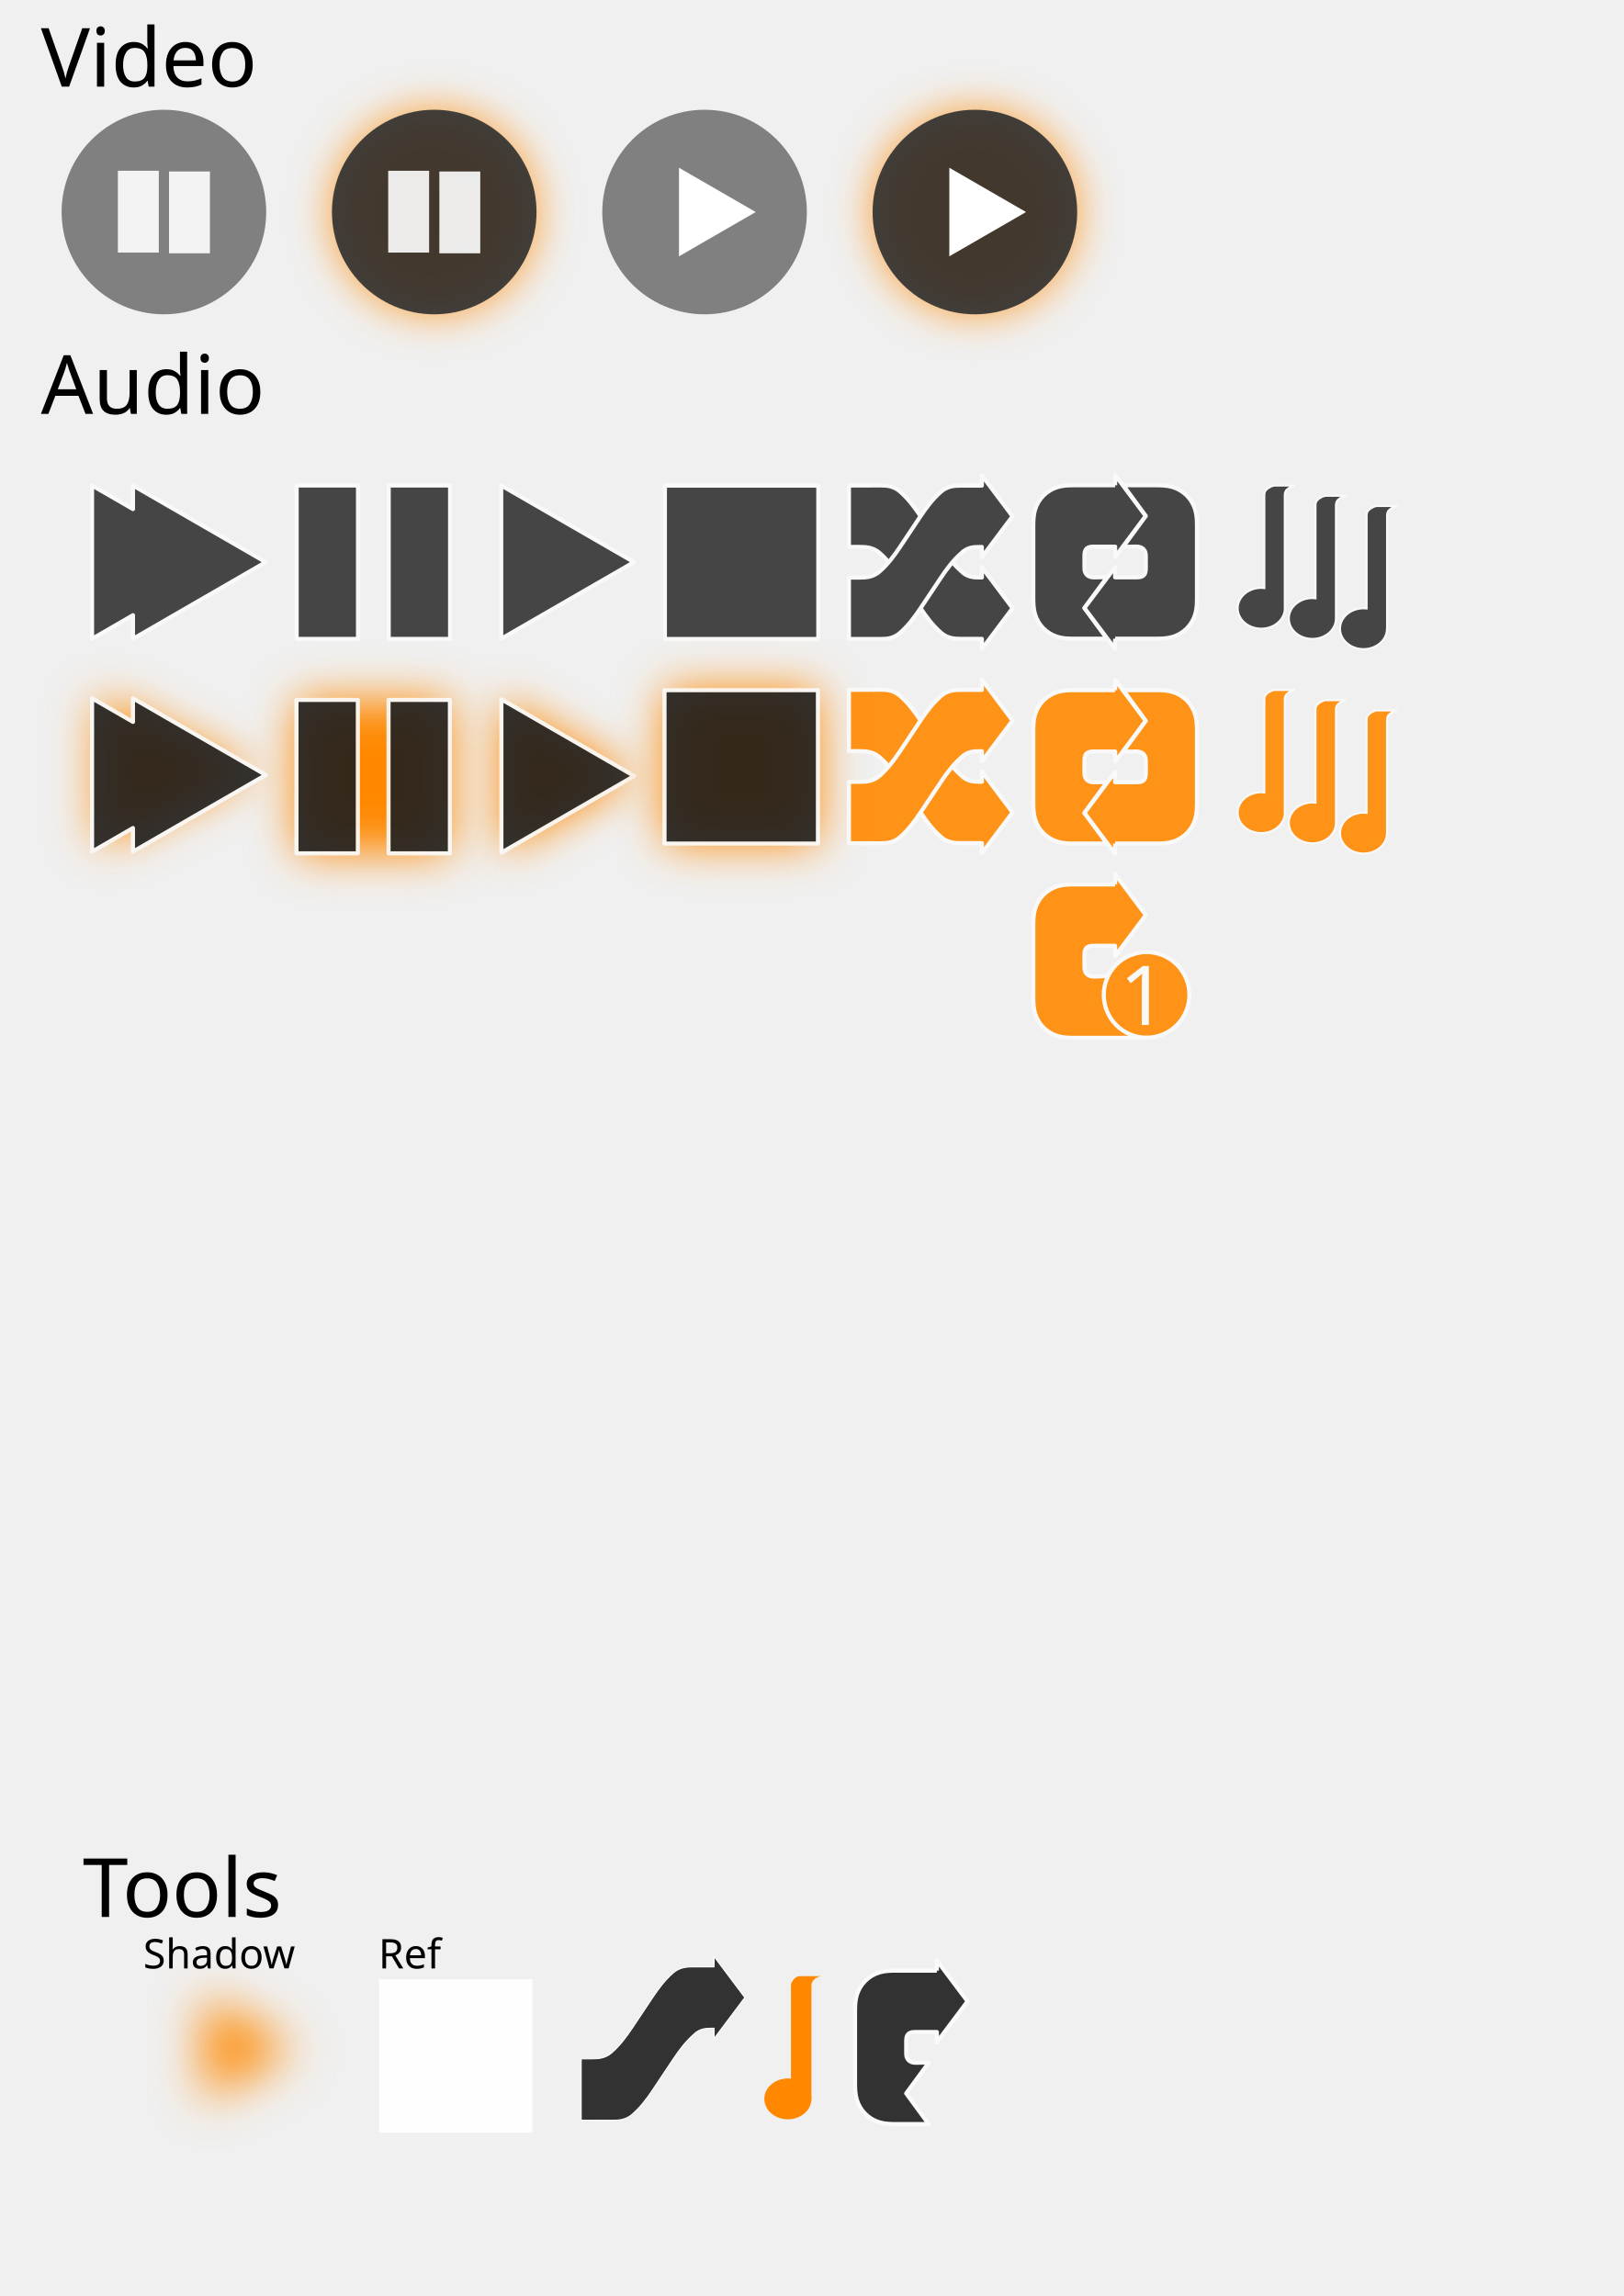
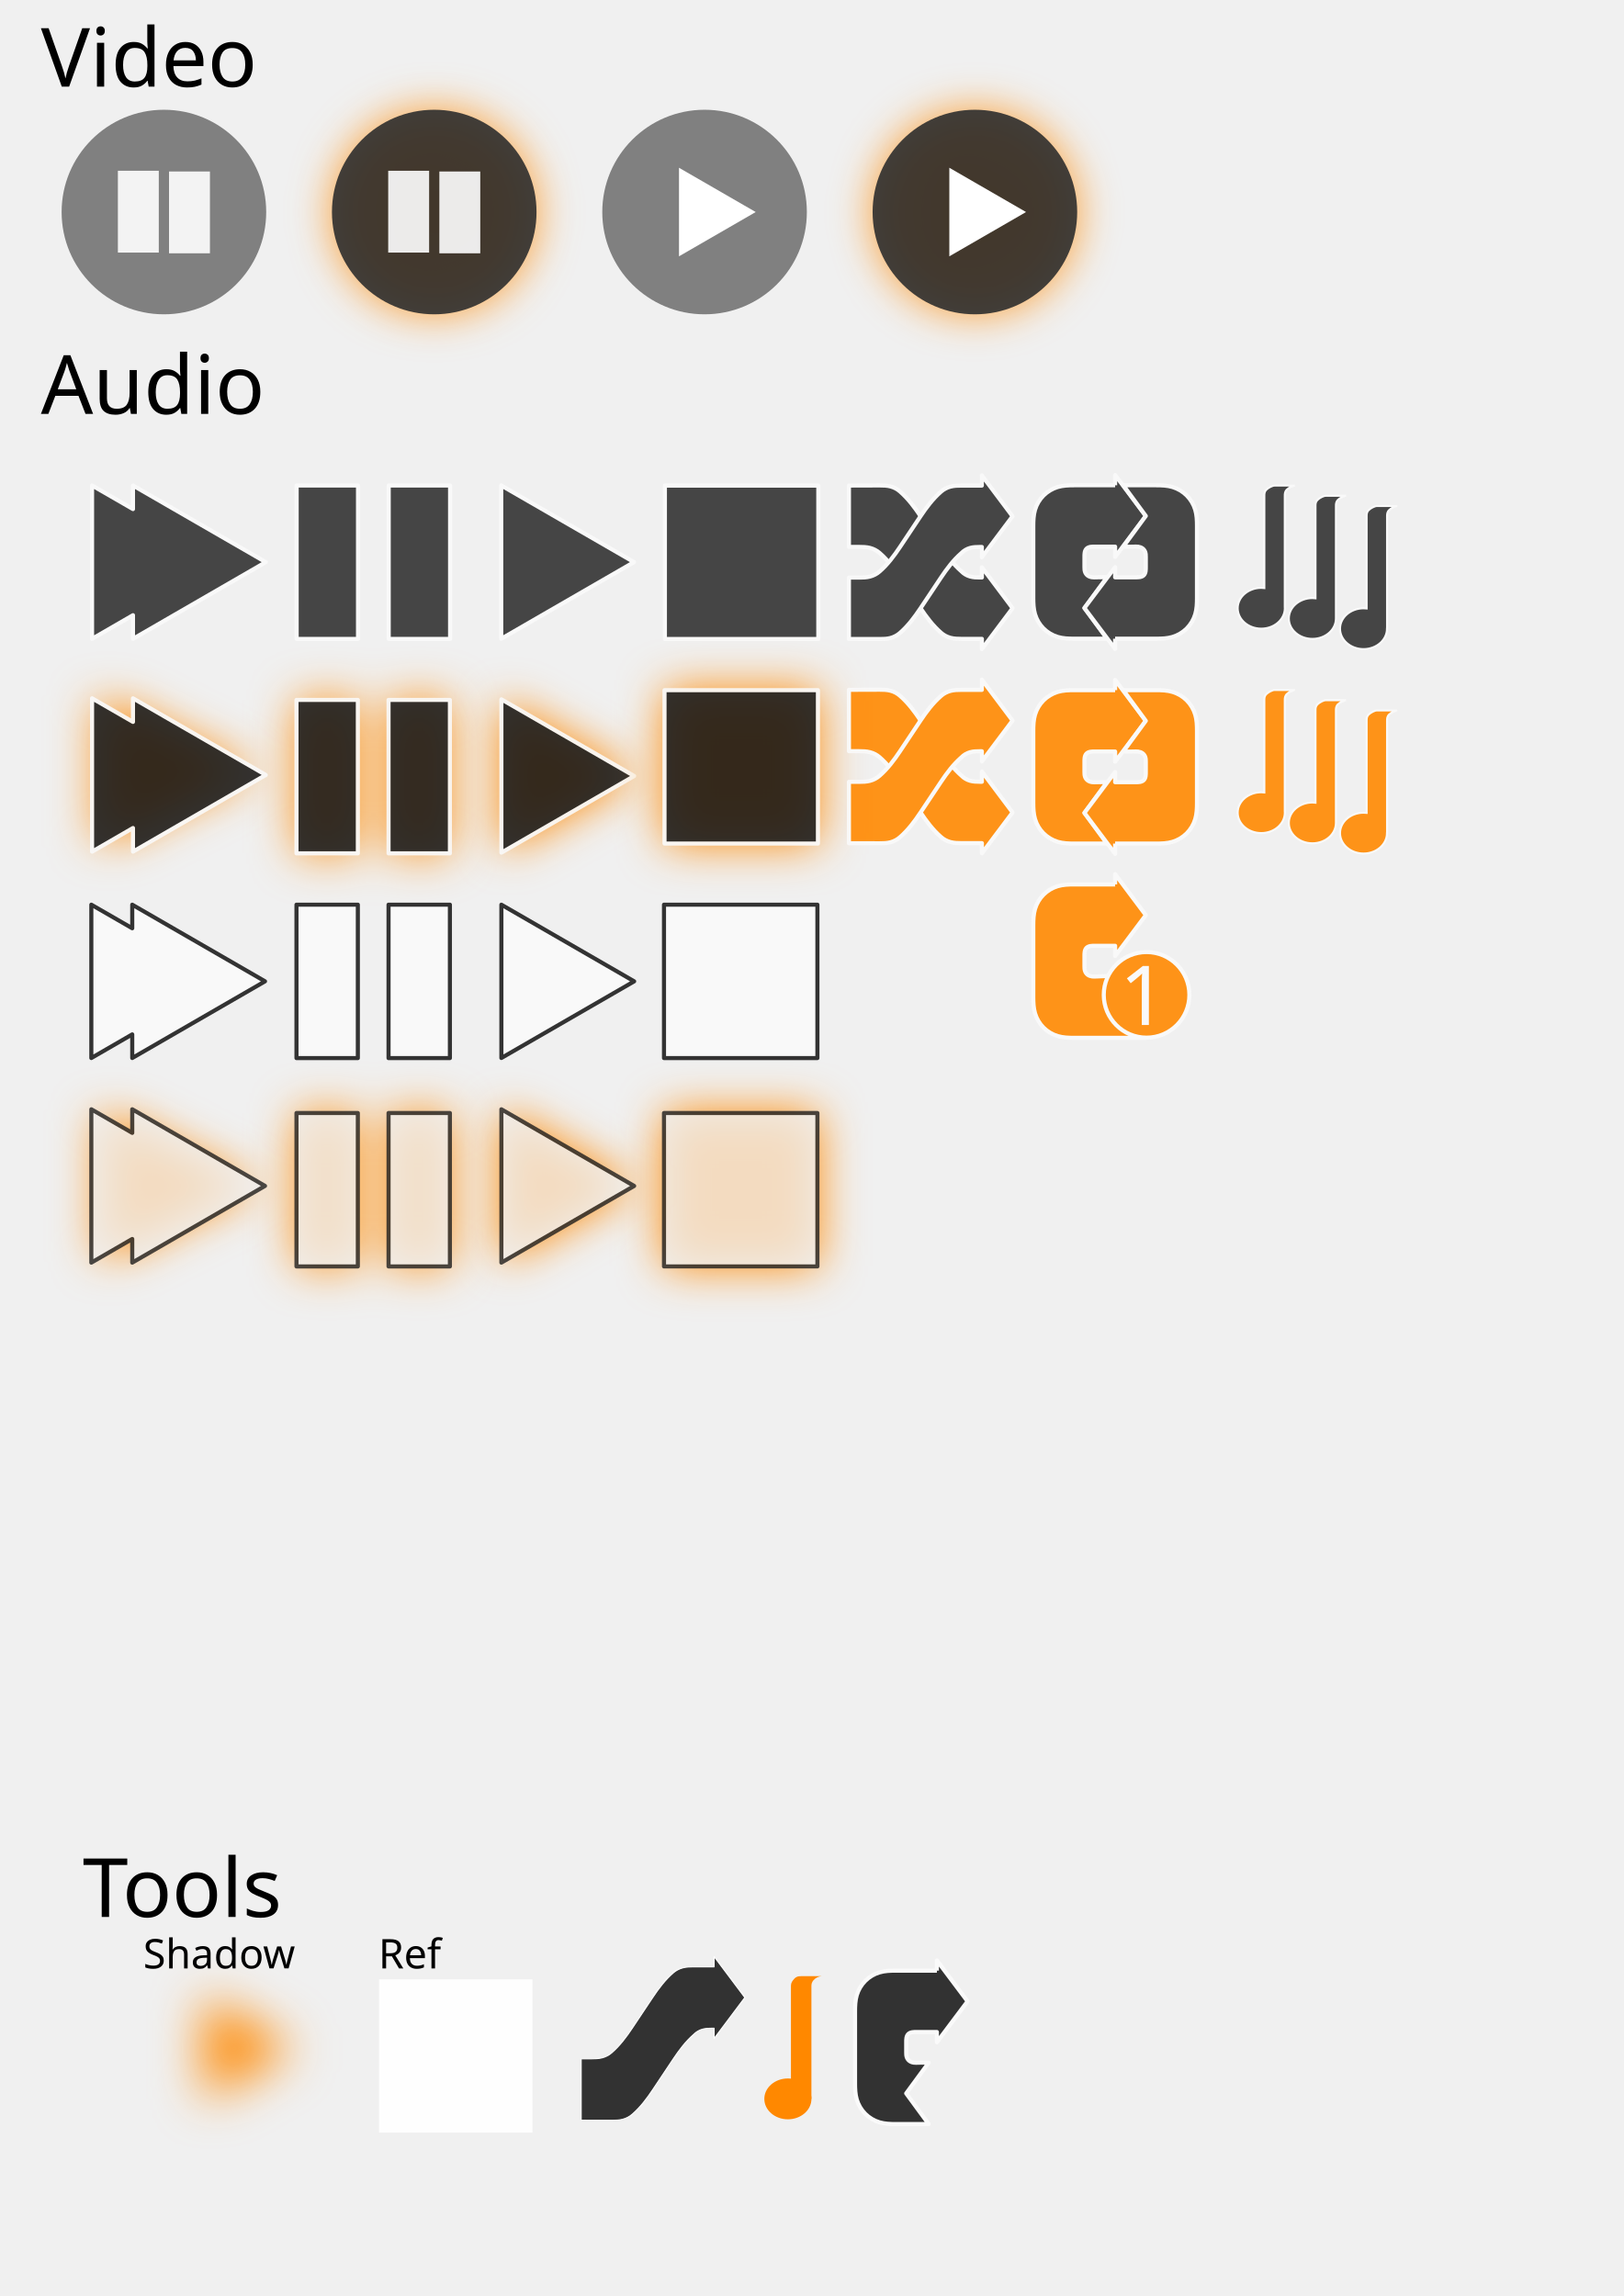
<svg xmlns="http://www.w3.org/2000/svg" width="210mm" height="297mm" id="svg3221" version="1.1">
  <defs id="defs3223">
    <filter color-interpolation-filters="sRGB" id="filter3934" x="-0.24" width="1.48" y="-0.24" height="1.48">
      <feGaussianBlur stdDeviation="10" id="feGaussianBlur3936" />
    </filter>
    <filter color-interpolation-filters="sRGB" id="filter4686" x="-0.388" width="1.776" y="-0.336" height="1.672">
      <feGaussianBlur stdDeviation="7.272" id="feGaussianBlur4688" />
    </filter>
    <filter color-interpolation-filters="sRGB" id="filter4686-2" x="-0.388" width="1.776" y="-0.336" height="1.672">
      <feGaussianBlur stdDeviation="7.272" id="feGaussianBlur4688-6" />
    </filter>
    <filter color-interpolation-filters="sRGB" id="filter4696-1" x="-0.36" width="1.72" y="-0.36" height="1.72">
      <feGaussianBlur stdDeviation="11.248" id="feGaussianBlur4698-2" />
    </filter>
    <filter color-interpolation-filters="sRGB" id="filter4834" x="-0.646" width="2.293" y="-0.56" height="2.12">
      <feGaussianBlur stdDeviation="12.12" id="feGaussianBlur4836" />
    </filter>
    <filter color-interpolation-filters="sRGB" id="filter4696-8" x="-0.36" width="1.72" y="-0.36" height="1.72">
      <feGaussianBlur stdDeviation="11.248" id="feGaussianBlur4698-4" />
    </filter>
+     <filter color-interpolation-filters="sRGB" id="filter4686-0" x="-0.388" width="1.776" y="-0.336" height="1.672">
+       <feGaussianBlur stdDeviation="7.272" id="feGaussianBlur4688-5" />
+     </filter>
+     <filter color-interpolation-filters="sRGB" id="filter4696" x="-0.36" width="1.72" y="-0.36" height="1.72">
+       <feGaussianBlur stdDeviation="11.248" id="feGaussianBlur4698" />
+     </filter>
+     <filter color-interpolation-filters="sRGB" id="filter7490" x="-0.36" width="1.72" y="-0.36" height="1.72">
+       <feGaussianBlur stdDeviation="11.25" id="feGaussianBlur7492" />
+     </filter>
+     <filter color-interpolation-filters="sRGB" id="filter4686-5" x="-0.388" width="1.776" y="-0.336" height="1.672">
+       <feGaussianBlur stdDeviation="7.272" id="feGaussianBlur4688-0" />
+     </filter>
+     <filter color-interpolation-filters="sRGB" id="filter4696-6" x="-0.36" width="1.72" y="-0.36" height="1.72">
+       <feGaussianBlur stdDeviation="11.248" id="feGaussianBlur4698-1" />
+     </filter>
  </defs>
  <g id="layer1">
-     <g transform="translate(-840.0775,-305.1626)" id="g4739">
-       <rect style="fill:#ff8800;fill-opacity:1;stroke:none;filter:url(#filter4696-8)" id="rect4716" width="74.989" height="74.989" x="647.362" y="-1144.931" transform="matrix(0,1,-1,0,-84.93595,0.00577164)" />
-       <rect style="opacity:0.9;fill:#1e1e1e;fill-opacity:1;stroke:#fafafa;stroke-width:2;stroke-linejoin:round;stroke-miterlimit:4;stroke-opacity:1;stroke-dasharray:none" id="rect4644" width="29.998" height="75.001" x="985" y="647.362" />
-       <rect y="647.362" x="1030.004" height="75.001" width="29.998" id="rect4646" style="opacity:0.9;fill:#1e1e1e;fill-opacity:1;stroke:#fafafa;stroke-width:2;stroke-linejoin:round;stroke-miterlimit:4;stroke-opacity:1;stroke-dasharray:none" />
+     <g transform="translate(-760.0775,-105.1626)" id="g7507">
+       <g style="fill:#ff8800;fill-opacity:1;stroke:none;filter:url(#filter7490)" transform="translate(1.4709462e-7,-100)" id="g7478">
+         <path id="rect7480" d="m 905,547.362 29.998,0 0,75.001 -29.998,0 z" style="opacity:0.9;fill:#ff8800;fill-opacity:1;stroke:none" />
+         <path id="rect7482" d="m 950.004,547.362 29.998,0 0,75.001 -29.998,0 z" style="opacity:0.9;fill:#ff8800;fill-opacity:1;stroke:none" />
+       </g>
+       <g id="g7497">
+         <rect y="447.362" x="905" height="75.001" width="29.998" id="rect4644-7" style="opacity:0.9;fill:#1e1e1e;fill-opacity:1;stroke:#fafafa;stroke-width:2;stroke-linejoin:round;stroke-miterlimit:4;stroke-opacity:1;stroke-dasharray:none" />
+         <rect style="opacity:0.9;fill:#1e1e1e;fill-opacity:1;stroke:#fafafa;stroke-width:2;stroke-linejoin:round;stroke-miterlimit:4;stroke-opacity:1;stroke-dasharray:none" id="rect4646-3" width="29.998" height="75.001" x="950.004" y="447.362" />
+       </g>
+     </g>
+     <g transform="translate(-665.3677,-103.2)" id="g7474">
+       <rect transform="matrix(0,1,-1,0,-80,0)" y="-1144.931" x="647.362" height="74.989" width="74.989" id="rect3333-1" style="fill:#ff8800;fill-opacity:1;stroke:none;filter:url(#filter4696-6)" />
+       <rect style="opacity:0.8;fill:#f0f0f0;fill-opacity:1;stroke:#1e1e1e;stroke-width:2;stroke-linejoin:round;stroke-miterlimit:4;stroke-opacity:1;stroke-dasharray:none" id="rect3335-6" width="74.989" height="74.989" x="647.362" y="-1064.931" transform="matrix(0,1,-1,0,0,0)" />
+     </g>
+     <g transform="translate(-590.2022,-105.0401)" id="g7439">
+       <path style="fill:#ff8800;fill-opacity:1;fill-rule:nonzero;stroke:none;filter:url(#filter4686-5)" id="path3357-8" d="m 565,577.362 -45,25.981 0,-51.962 z" transform="matrix(1.442436,0,0,1.442436,85.22094,-147.9514)" />
+       <path transform="matrix(1.442436,0,0,1.442436,85.22094,-147.9514)" d="m 565,577.362 -45,25.981 0,-51.962 z" id="path3359-4" style="opacity:0.8;fill:#f0f0f0;fill-opacity:1;fill-rule:nonzero;stroke:#1e1e1e;stroke-width:1.387;stroke-linejoin:round;stroke-miterlimit:4;stroke-opacity:1;stroke-dasharray:none" />
+     </g>
+     <g transform="translate(-760.0775,-103.2058)" id="g7522">
+       <g transform="translate(1.4709474e-7,100)" id="g7501" style="fill:#ff8800;fill-opacity:1;stroke:none;filter:url(#filter7490)">
+         <path style="opacity:0.9;fill:#ff8800;fill-opacity:1;stroke:none" d="m 905,547.362 29.998,0 0,75.001 -29.998,0 z" id="path7503" />
+         <path style="opacity:0.9;fill:#ff8800;fill-opacity:1;stroke:none" d="m 950.004,547.362 29.998,0 0,75.001 -29.998,0 z" id="path7505" />
+       </g>
+       <g id="g7518">
+         <rect style="opacity:0.8;fill:#f0f0f0;fill-opacity:1;stroke:#1e1e1e;stroke-width:2;stroke-linejoin:round;stroke-miterlimit:4;stroke-opacity:1;stroke-dasharray:none" id="rect3365-1" width="29.998" height="75.001" x="905" y="647.362" />
+         <rect y="647.362" x="950.004" height="75.001" width="29.998" id="rect3367-1" style="opacity:0.8;fill:#f0f0f0;fill-opacity:1;stroke:#1e1e1e;stroke-width:2;stroke-linejoin:round;stroke-miterlimit:4;stroke-opacity:1;stroke-dasharray:none" />
+       </g>
+     </g>
+     <g transform="translate(-1035.803,-105.0401)" id="g7470">
+       <path transform="matrix(1.653171,0,0,1.442436,226.0544,-147.9514)" d="m 565,577.362 -45,25.981 0,-51.962 z" id="path3371-6" style="fill:#ff8800;fill-opacity:1;fill-rule:nonzero;stroke:none;filter:url(#filter4686-5)" />
+       <path id="path3373-7" d="m 1080.446,647.372 0,74.969 20,-11.562 0,11.562 64.906,-37.5 -64.906,-37.469 0,11.531 -20,-11.531 z" style="opacity:0.8;fill:#f0f0f0;fill-opacity:1;fill-rule:nonzero;stroke:#1e1e1e;stroke-width:2;stroke-linejoin:round;stroke-miterlimit:4;stroke-opacity:1;stroke-dasharray:none" />
    </g>
    <g transform="translate(-759.991,-290.0051)" id="g4602" style="opacity:0.9">
      <rect style="fill:#323232;fill-opacity:1;stroke:#fafafa;stroke-width:2;stroke-linejoin:round;stroke-miterlimit:4;stroke-opacity:1;stroke-dasharray:none" id="rect4604" width="29.998" height="75.001" x="905" y="527.362" />
      <rect y="527.362" x="950.004" height="75.001" width="29.998" id="rect4606" style="fill:#323232;fill-opacity:1;stroke:#fafafa;stroke-width:2;stroke-linejoin:round;stroke-miterlimit:4;stroke-opacity:1;stroke-dasharray:none" />
    </g>
    <g id="g3874" transform="translate(99.40632,-403.6969)">
      <path d="m 295,507.362 c 0,27.614 -22.386,50 -50,50 -27.614,0 -50,-22.386 -50,-50 0,-27.614 22.386,-50 50,-50 27.614,0 50,22.386 50,50 z" id="path3870" style="opacity:0.77;fill:#5e5e5e;fill-opacity:1;stroke:none" />
      <path d="m 270,507.362 -37.5,21.651 0,-43.301 z" id="path3872" style="fill:#ffffff;fill-opacity:1;stroke:none" />
    </g>
    <g id="g3940" transform="translate(-3.629406,-408.9695)">
      <g id="g3966">
        <g transform="translate(235.1777,5.272663)" id="g3884" style="fill:#ff8800;fill-opacity:1;filter:url(#filter3934)">
          <path d="m 295,507.362 c 0,27.614 -22.386,50 -50,50 -27.614,0 -50,-22.386 -50,-50 0,-27.614 22.386,-50 50,-50 27.614,0 50,22.386 50,50 z" id="path3886" style="opacity:0.77;fill:#ff8800;fill-opacity:1;stroke:none" />
          <path d="m 270,507.362 -37.5,21.651 0,-43.301 z" id="path3888" style="fill:#ff8800;fill-opacity:1;stroke:none" />
        </g>
        <path d="m 295,507.362 c 0,27.614 -22.386,50 -50,50 -27.614,0 -50,-22.386 -50,-50 0,-27.614 22.386,-50 50,-50 27.614,0 50,22.386 50,50 z" id="path3880" style="opacity:0.9;fill:#2d2d2d;fill-opacity:1;stroke:none" transform="translate(235.1777,5.272663)" />
        <path d="m 270,507.362 -37.5,21.651 0,-43.301 z" id="path3882" style="fill:#ffffff;fill-opacity:1;stroke:none" transform="translate(235.1777,5.272663)" />
      </g>
    </g>
    <g id="g4095" transform="translate(-20.77042,-408.2552)">
      <path transform="translate(-11.96519,4.558377)" style="opacity:0.77;fill:#ff8800;fill-opacity:1;stroke:none;filter:url(#filter3934)" id="path4007" d="m 295,507.362 c 0,27.614 -22.386,50 -50,50 -27.614,0 -50,-22.386 -50,-50 0,-27.614 22.386,-50 50,-50 27.614,0 50,22.386 50,50 z" />
      <path transform="translate(-11.96519,4.558377)" style="fill:#ff8800;fill-opacity:1;stroke:none;filter:url(#filter3934)" id="path4009" d="m 270,507.362 -37.5,21.651 0,-43.301 z" />
      <path d="m 295,507.362 c 0,27.614 -22.386,50 -50,50 -27.614,0 -50,-22.386 -50,-50 0,-27.614 22.386,-50 50,-50 27.614,0 50,22.386 50,50 z" id="path4011" style="opacity:0.9;fill:#2d2d2d;fill-opacity:1;stroke:none" transform="translate(-11.96519,4.558377)" />
      <rect y="491.742" x="210.535" height="40" width="20" id="rect4042" style="opacity:0.9;fill:#ffffff;fill-opacity:1;stroke:none" />
      <rect y="492.099" x="235.535" height="40" width="20" id="rect4042-8" style="opacity:0.9;fill:#ffffff;fill-opacity:1;stroke:none" />
    </g>
    <g id="g4243" transform="translate(-31.62941,-408.2859)">
      <path transform="translate(-133.2482,4.589015)" style="opacity:0.77;fill:#5e5e5e;fill-opacity:1;stroke:none" id="path3997" d="m 295,507.362 c 0,27.614 -22.386,50 -50,50 -27.614,0 -50,-22.386 -50,-50 0,-27.614 22.386,-50 50,-50 27.614,0 50,22.386 50,50 z" />
      <g id="g4077" transform="translate(-120.391,1.196147)">
        <rect y="490.576" x="209.643" height="40" width="20" id="rect4079" style="opacity:0.9;fill:#ffffff;fill-opacity:1;stroke:none" />
        <rect y="490.934" x="234.643" height="40" width="20" id="rect4081" style="opacity:0.9;fill:#ffffff;fill-opacity:1;stroke:none" />
      </g>
    </g>
    <text xml:space="preserve" style="font-size:40px;font-style:normal;font-weight:normal;line-height:125%;letter-spacing:0px;word-spacing:0px;fill:#000000;fill-opacity:1;stroke:none;font-family:Sans" x="20" y="42.362" id="text3358">
      <tspan x="20" y="42.362" id="tspan3362">Video</tspan>
    </text>
    <text xml:space="preserve" style="font-size:40px;font-style:normal;font-weight:normal;line-height:125%;letter-spacing:0px;word-spacing:0px;fill:#000000;fill-opacity:1;stroke:none;font-family:Sans" x="20" y="202.362" id="text3366">
      <tspan id="tspan3368" x="20" y="202.362">Audio</tspan>
    </text>
    <path id="path4600" d="m 45,237.362 0,74.969 20,-11.562 0,11.562 64.906,-37.5 L 65,237.362 l 0,11.531 z" style="opacity:0.9;fill:#323232;fill-opacity:1;fill-rule:nonzero;stroke:#fafafa;stroke-width:2;stroke-linejoin:round;stroke-miterlimit:4;stroke-opacity:1;stroke-dasharray:none" />
    <g transform="translate(-1116.696,-307.7939)" id="g4807">
      <path style="fill:#ff8800;fill-opacity:1;fill-rule:nonzero;stroke:none;filter:url(#filter4686)" id="path4801" d="m 565,577.362 -45,25.981 0,-51.962 z" transform="matrix(1.653171,0,0,1.442436,306.0544,-147.9514)" />
      <path style="opacity:0.9;fill:#1e1e1e;fill-opacity:1;fill-rule:nonzero;stroke:#fafafa;stroke-width:2;stroke-linejoin:round;stroke-miterlimit:4;stroke-opacity:1;stroke-dasharray:none" d="m 1161.696,649.203 0,74.969 20,-11.562 0,11.562 64.906,-37.5 -64.906,-37.469 0,11.531 -20,-11.531 z" id="path4640" />
    </g>
    <path transform="matrix(1.442436,0,0,1.442436,-505.063,-557.9864)" d="m 565,577.362 -45,25.981 0,-51.962 z" id="path4596" style="opacity:0.9;fill:#323232;fill-opacity:1;fill-rule:nonzero;stroke:#fafafa;stroke-width:1.387;stroke-linejoin:round;stroke-miterlimit:4;stroke-opacity:1;stroke-dasharray:none" />
    <g transform="translate(-590.2022,-305.4725)" id="g4803">
      <path transform="matrix(1.442436,0,0,1.442436,85.22094,-147.9514)" d="m 565,577.362 -45,25.981 0,-51.962 z" id="path4676" style="fill:#ff8800;fill-opacity:1;fill-rule:nonzero;stroke:none;filter:url(#filter4686-2)" />
      <path style="opacity:0.9;fill:#1e1e1e;fill-opacity:1;fill-rule:nonzero;stroke:#fafafa;stroke-width:1.387;stroke-linejoin:round;stroke-miterlimit:4;stroke-opacity:1;stroke-dasharray:none" id="path4636" d="m 565,577.362 -45,25.981 0,-51.962 z" transform="matrix(1.442436,0,0,1.442436,85.22094,-147.9514)" />
    </g>
    <rect style="opacity:0.9;fill:#323232;fill-opacity:1;stroke:#fafafa;stroke-width:2;stroke-linejoin:round;stroke-miterlimit:4;stroke-opacity:1;stroke-dasharray:none" id="rect4598" width="74.989" height="74.989" x="237.418" y="-400.005" transform="matrix(0,1,-1,0,0,0)" />
    <g transform="translate(-745.1152,-309.9368)" id="g4708">
      <rect style="fill:#ff8800;fill-opacity:1;stroke:none;filter:url(#filter4696-1)" id="rect4694" width="74.989" height="74.989" x="647.362" y="-1144.931" transform="matrix(0,1,-1,0,0,0)" />
      <rect transform="matrix(0,1,-1,0,0,0)" y="-1144.931" x="647.362" height="74.989" width="74.989" id="rect4638" style="opacity:0.9;fill:#1e1e1e;fill-opacity:1;stroke:#fafafa;stroke-width:2;stroke-linejoin:round;stroke-miterlimit:4;stroke-opacity:1;stroke-dasharray:none" />
    </g>
    <g transform="translate(-762.4529,-209.9814)" id="g4574" style="opacity:0.9">
      <path id="path4576" d="m 1202.423,450.319 c -1.325,-1.198 -2.952,-2.052 -4.679,-2.508 -1.728,-0.456 -3.534,-0.497 -5.321,-0.492 l -14.989,0.048 0,30 5,0 c 1.78,0 3.579,0.045 5.302,0.494 1.723,0.449 3.349,1.284 4.687,2.458 3.942,3.429 7.102,7.653 10,12 l 10,15 c 2.898,4.347 6.058,8.571 10,12 1.33,1.191 2.957,2.04 4.683,2.497 1.726,0.457 3.531,0.503 5.317,0.503 l 9,0 1,0 0,5 15,-20 -15,-20 0,5 -1,0 c -1.632,0 -3.285,-0.047 -4.851,-0.507 -1.566,-0.46 -3.019,-1.315 -4.149,-2.493 -3.942,-3.429 -7.102,-7.653 -10,-12 l -10,-15 c -2.898,-4.347 -6.058,-8.571 -10,-12" style="fill:#323232;fill-opacity:1;stroke:#fafafa;stroke-width:2;stroke-linecap:butt;stroke-linejoin:round;stroke-miterlimit:4;stroke-opacity:1;stroke-dasharray:none" />
      <path style="fill:#323232;fill-opacity:1;stroke:#fafafa;stroke-width:2;stroke-linecap:butt;stroke-linejoin:round;stroke-miterlimit:4;stroke-opacity:1;stroke-dasharray:none" d="m 1202.403,519.395 c -1.327,1.195 -2.954,2.047 -4.681,2.504 -1.727,0.457 -3.533,0.5 -5.319,0.496 l -14.97,-0.028 0,-30 5,0 c 1.779,0 3.576,-0.046 5.297,-0.498 1.72,-0.452 3.342,-1.293 4.673,-2.474 3.942,-3.429 7.102,-7.653 10,-12 l 10,-15 c 2.898,-4.347 6.058,-8.571 10,-12 1.33,-1.191 2.957,-2.04 4.683,-2.497 1.726,-0.457 3.531,-0.503 5.317,-0.503 l 9,0 1,0 0,-5 15,20 -15,20 0,-5 -1,0 c -1.632,0 -3.285,0.047 -4.851,0.507 -1.566,0.46 -3.019,1.315 -4.149,2.493 -3.942,3.429 -7.102,7.653 -10,12 l -10,15 c -2.898,4.347 -6.058,8.571 -10,12" id="path4578" />
    </g>
    <g transform="translate(-842.4529,-310.1153)" id="g4783" style="opacity:0.9">
      <path id="path4616" d="m 1282.423,650.319 c -1.325,-1.198 -2.952,-2.052 -4.679,-2.508 -1.728,-0.456 -3.534,-0.497 -5.321,-0.492 l -14.989,0.048 0,30 5,0 c 1.78,0 3.579,0.045 5.302,0.494 1.723,0.449 3.349,1.284 4.687,2.458 3.942,3.429 7.102,7.653 10,12 l 10,15 c 2.898,4.347 6.058,8.571 10,12 1.33,1.191 2.957,2.04 4.683,2.497 1.726,0.457 3.531,0.503 5.317,0.503 l 9,0 1,0 0,5 15,-20 -15,-20 0,5 -1,0 c -1.632,0 -3.285,-0.047 -4.851,-0.507 -1.566,-0.46 -3.019,-1.315 -4.149,-2.493 -3.942,-3.429 -7.102,-7.653 -10,-12 l -10,-15 c -2.898,-4.347 -6.058,-8.571 -10,-12" style="fill:#ff8800;fill-opacity:1;stroke:#fafafa;stroke-width:2;stroke-linecap:butt;stroke-linejoin:round;stroke-miterlimit:4;stroke-opacity:1;stroke-dasharray:none" />
      <path style="fill:#ff8800;fill-opacity:1;stroke:#fafafa;stroke-width:2;stroke-linecap:butt;stroke-linejoin:round;stroke-miterlimit:4;stroke-opacity:1;stroke-dasharray:none" d="m 1282.403,719.395 c -1.327,1.195 -2.954,2.047 -4.681,2.504 -1.727,0.457 -3.533,0.5 -5.319,0.496 l -14.97,-0.028 0,-30 5,0 c 1.779,0 3.576,-0.046 5.297,-0.498 1.72,-0.452 3.342,-1.293 4.673,-2.474 3.942,-3.429 7.102,-7.653 10,-12 l 10,-15 c 2.898,-4.347 6.058,-8.571 10,-12 1.33,-1.191 2.957,-2.04 4.683,-2.497 1.726,-0.457 3.531,-0.503 5.317,-0.503 l 9,0 1,0 0,-5 15,20 -15,20 0,-5 -1,0 c -1.632,0 -3.285,0.047 -4.851,0.507 -1.566,0.46 -3.019,1.315 -4.149,2.493 -3.942,3.429 -7.102,7.653 -10,12 l -10,15 c -2.898,4.347 -6.058,8.571 -10,12" id="path4618" />
    </g>
    <g transform="translate(-768.2526,-210.0995)" id="g4580" style="opacity:0.9">
      <path style="fill:#323232;fill-opacity:1;stroke:#fafafa;stroke-width:2;stroke-linecap:butt;stroke-linejoin:round;stroke-miterlimit:4;stroke-opacity:1;stroke-dasharray:none" d="m 1313.352,447.357 0,-5 15,20 -15,20 0,-5 -10,0 c -0.706,0 -1.417,-0.005 -2.112,0.116 -0.696,0.121 -1.389,0.385 -1.888,0.884 -0.499,0.499 -0.763,1.193 -0.884,1.888 -0.121,0.696 -0.116,1.406 -0.116,2.112 l 0,5 c 0,0.769 0.02,1.551 0.259,2.282 0.239,0.731 0.696,1.392 1.31,1.854 0.614,0.463 1.365,0.721 2.127,0.826 0.762,0.105 1.535,0.066 2.303,0.038 1.666,-0.061 3.334,-0.061 5,0 l -11,15 11,15 -16,0 c -2.717,0 -5.469,-0.088 -8.072,-0.868 -2.603,-0.78 -5.007,-2.211 -6.928,-4.132 -1.921,-1.921 -3.352,-4.326 -4.132,-6.928 -0.78,-2.603 -0.868,-5.355 -0.868,-8.072 l 0,-35 c 0,-2.717 0.088,-5.469 0.868,-8.072 0.78,-2.603 2.211,-5.007 4.132,-6.928 1.921,-1.921 4.325,-3.352 6.928,-4.132 2.603,-0.78 5.355,-0.868 8.072,-0.868 l 20,0" id="path4582" />
      <path id="path4584" d="m 1313.352,522.357 0,5 -15,-20 15,-20 0,5 10,0 c 0.706,0 1.417,0.005 2.112,-0.116 0.696,-0.121 1.389,-0.385 1.888,-0.884 0.499,-0.499 0.763,-1.193 0.884,-1.888 0.121,-0.696 0.116,-1.406 0.116,-2.112 l 0,-5 c 0,-0.769 -0.02,-1.551 -0.259,-2.282 -0.239,-0.731 -0.696,-1.392 -1.31,-1.854 -0.614,-0.463 -1.365,-0.721 -2.127,-0.826 -0.762,-0.105 -1.535,-0.066 -2.303,-0.038 -1.666,0.061 -3.334,0.061 -5,0 l 11,-15 -11,-15 16,0 c 2.717,0 5.469,0.088 8.072,0.868 2.603,0.78 5.007,2.211 6.928,4.132 1.921,1.921 3.352,4.326 4.132,6.928 0.78,2.603 0.868,5.355 0.868,8.072 l 0,35 c 0,2.717 -0.088,5.469 -0.868,8.072 -0.78,2.603 -2.211,5.007 -4.132,6.928 -1.921,1.921 -4.325,3.352 -6.928,4.132 -2.603,0.78 -5.355,0.868 -8.072,0.868 l -20,0" style="fill:#323232;fill-opacity:1;stroke:#fafafa;stroke-width:2;stroke-linecap:butt;stroke-linejoin:round;stroke-miterlimit:4;stroke-opacity:1;stroke-dasharray:none" />
    </g>
    <g transform="translate(-848.2526,-309.9368)" id="g4787" style="opacity:0.9">
      <path style="fill:#ff8800;fill-opacity:1;stroke:#fafafa;stroke-width:2;stroke-linecap:butt;stroke-linejoin:round;stroke-miterlimit:4;stroke-opacity:1;stroke-dasharray:none" d="m 1393.352,647.357 0,-5 15,20 -15,20 0,-5 -10,0 c -0.706,0 -1.417,-0.005 -2.112,0.116 -0.696,0.121 -1.389,0.385 -1.888,0.884 -0.499,0.499 -0.763,1.193 -0.884,1.888 -0.121,0.696 -0.116,1.406 -0.116,2.112 l 0,5 c 0,0.769 0.02,1.551 0.259,2.282 0.239,0.731 0.696,1.392 1.31,1.854 0.614,0.463 1.365,0.721 2.127,0.826 0.762,0.105 1.535,0.066 2.303,0.038 1.666,-0.061 3.334,-0.061 5,0 l -11,15 11,15 -16,0 c -2.717,0 -5.469,-0.088 -8.072,-0.868 -2.603,-0.78 -5.007,-2.211 -6.928,-4.132 -1.921,-1.921 -3.352,-4.326 -4.132,-6.928 -0.78,-2.603 -0.868,-5.355 -0.868,-8.072 l 0,-35 c 0,-2.717 0.088,-5.469 0.868,-8.072 0.78,-2.603 2.211,-5.007 4.132,-6.928 1.921,-1.921 4.325,-3.352 6.928,-4.132 2.603,-0.78 5.355,-0.868 8.072,-0.868 l 20,0" id="path4622" />
      <path id="path4624" d="m 1393.352,722.357 0,5 -15,-20 15,-20 0,5 10,0 c 0.706,0 1.417,0.005 2.112,-0.116 0.696,-0.121 1.389,-0.385 1.888,-0.884 0.499,-0.499 0.763,-1.193 0.884,-1.888 0.121,-0.696 0.116,-1.406 0.116,-2.112 l 0,-5 c 0,-0.769 -0.02,-1.551 -0.259,-2.282 -0.239,-0.731 -0.696,-1.392 -1.31,-1.854 -0.614,-0.463 -1.365,-0.721 -2.127,-0.826 -0.762,-0.105 -1.535,-0.066 -2.303,-0.038 -1.666,0.061 -3.334,0.061 -5,0 l 11,-15 -11,-15 16,0 c 2.717,0 5.469,0.088 8.072,0.868 2.603,0.78 5.007,2.211 6.928,4.132 1.921,1.921 3.352,4.326 4.132,6.928 0.78,2.603 0.868,5.355 0.868,8.072 l 0,35 c 0,2.717 -0.088,5.469 -0.868,8.072 -0.78,2.603 -2.211,5.007 -4.132,6.928 -1.921,1.921 -4.325,3.352 -6.928,4.132 -2.603,0.78 -5.355,0.868 -8.072,0.868 l -20,0" style="fill:#ff8800;fill-opacity:1;stroke:#fafafa;stroke-width:2;stroke-linecap:butt;stroke-linejoin:round;stroke-miterlimit:4;stroke-opacity:1;stroke-dasharray:none" />
    </g>
    <g transform="translate(-942.744,-217.4556)" id="g4791" style="opacity:0.9">
      <path id="path4628" d="m 1487.844,649.857 0,-5 15,20 -15,20 0,-5 -10,0 c -0.706,0 -1.417,-0.005 -2.112,0.116 -0.696,0.121 -1.389,0.385 -1.888,0.884 -0.499,0.499 -0.763,1.193 -0.884,1.888 -0.121,0.696 -0.116,1.406 -0.116,2.112 l 0,5 c 0,0.77 0.02,1.554 0.258,2.286 0.238,0.733 0.693,1.397 1.306,1.863 0.614,0.466 1.365,0.728 2.129,0.832 0.763,0.104 1.538,0.06 2.308,0.018 7.992,-0.438 16.008,-0.438 24,0 l 0,30 -35,0 c -2.717,0 -5.469,-0.088 -8.072,-0.868 -2.603,-0.78 -5.007,-2.211 -6.928,-4.132 -1.921,-1.921 -3.352,-4.326 -4.132,-6.928 -0.78,-2.603 -0.868,-5.355 -0.868,-8.072 l 0,-35 c 0,-2.717 0.088,-5.469 0.868,-8.072 0.78,-2.603 2.211,-5.007 4.132,-6.928 1.921,-1.921 4.325,-3.352 6.928,-4.132 2.603,-0.78 5.355,-0.868 8.072,-0.868 l 20,0" style="fill:#ff8800;fill-opacity:1;stroke:#fafafa;stroke-width:2;stroke-linecap:butt;stroke-linejoin:round;stroke-miterlimit:4;stroke-opacity:1;stroke-dasharray:none" />
      <path transform="matrix(1.046228,0,0,1.046228,1309.659,-166.9958)" d="m 205,832.362 c 0,11.046 -8.954,20 -20,20 -11.046,0 -20,-8.954 -20,-20 0,-11.046 8.954,-20 20,-20 11.046,0 20,8.954 20,20 z" id="path4630" style="fill:#ff8800;fill-opacity:1;stroke:#fafafa;stroke-width:1.912;stroke-linejoin:miter;stroke-miterlimit:4;stroke-opacity:1;stroke-dasharray:none" />
      <text id="text4632" y="718.575" x="1490" style="font-size:40.414px;font-style:normal;font-weight:normal;line-height:125%;letter-spacing:0px;word-spacing:0px;fill:#fafafa;fill-opacity:1;stroke:none;font-family:Sans" xml:space="preserve">
        <tspan style="font-style:normal;font-variant:normal;font-weight:normal;font-stretch:normal;fill:#fafafa;fill-opacity:1;stroke:none;font-family:OpenSymbol;-inkscape-font-specification:OpenSymbol" y="718.575" x="1490" id="tspan4634">1</tspan>
      </text>
    </g>
    <path style="opacity:0.9;fill:#323232;fill-opacity:1;fill-rule:nonzero;stroke:#fafafa;stroke-opacity:1" d="m 623.031,237.393 c -1,0 -3,1 -4,2 -1,1 -1,2 -1,3 l 0,45.094 c -0.49,-0.055 -0.992,-0.094 -1.5,-0.094 -6.361,0 -11.531,4.455 -11.531,9.969 0,5.514 5.171,10 11.531,10 6.361,0 11.531,-4.486 11.531,-10 0,-0.172 -0.021,-0.33 -0.031,-0.5 l 0,-54.469 c 0,-1 0.028,-2.028 1,-3 0.972,-0.972 3,-2 4,-2 l -5,0 -5,0 z m 25,5 c -1,0 -3,1 -4,2 -1,1 -1,2 -1,3 l 0,45.094 c -0.497,-0.057 -0.985,-0.094 -1.5,-0.094 -6.362,0 -11.531,4.486 -11.531,10 0,5.514 5.169,9.969 11.531,9.969 6.362,0 11.5,-4.455 11.5,-9.969 l 0,-55 c 0,-1 0.028,-2.028 1,-3 0.972,-0.972 3,-2 4,-2 l -5,0 -5,0 z m 25,5 c -1,0 -3,1 -4,2 -1,1 -1,2 -1,3 l 0,45.062 c -0.496,-0.057 -0.986,-0.062 -1.5,-0.062 -6.345,0 -11.5,4.455 -11.5,9.969 0,5.514 5.155,10 11.5,10 6.333,0 11.45,-4.469 11.469,-9.969 l 0.031,0 0,-55 c 0,-1 0.028,-2.028 1,-3 0.972,-0.972 3,-2 4,-2 l -5,0 -5,0 z" id="path4913" />
    <path style="opacity:0.9;fill:#ff8800;fill-opacity:1;fill-rule:nonzero;stroke:#fafafa;stroke-opacity:1" d="m 623.031,337.331 c -1,0 -3,1 -4,2 -1,1 -1,2 -1,3 l 0,45.094 c -0.49,-0.055 -0.992,-0.094 -1.5,-0.094 -6.361,0 -11.531,4.455 -11.531,9.969 0,5.514 5.171,10 11.531,10 6.361,0 11.531,-4.486 11.531,-10 0,-0.172 -0.021,-0.33 -0.031,-0.5 l 0,-54.469 c 0,-1 0.028,-2.028 1,-3 0.972,-0.972 3,-2 4,-2 l -5,0 -5,0 z m 25,5 c -1,0 -3,1 -4,2 -1,1 -1,2 -1,3 l 0,45.094 c -0.497,-0.057 -0.985,-0.094 -1.5,-0.094 -6.362,0 -11.531,4.486 -11.531,10 0,5.514 5.169,9.969 11.531,9.969 6.362,0 11.5,-4.455 11.5,-9.969 l 0,-55 c 0,-1 0.028,-2.028 1,-3 0.972,-0.972 3,-2 4,-2 l -5,0 -5,0 z m 25,5 c -1,0 -3,1 -4,2 -1,1 -1,2 -1,3 l 0,45.063 c -0.496,-0.057 -0.986,-0.062 -1.5,-0.062 -6.345,0 -11.5,4.455 -11.5,9.969 0,5.514 5.155,10 11.5,10 6.333,0 11.449,-4.469 11.469,-9.969 l 0.031,0 0,-55 c 0,-1 0.028,-2.028 1,-3 0.972,-0.972 3,-2 4,-2 l -5,0 -5,0 z" id="path4825" />
    <text xml:space="preserve" style="font-size:40px;font-style:normal;font-weight:normal;line-height:125%;letter-spacing:0px;word-spacing:0px;fill:#000000;fill-opacity:1;stroke:none;font-family:Sans" x="40.406" y="937.205" id="text4563">
      <tspan id="tspan4565" x="40.406" y="937.205">Tools</tspan>
    </text>
    <rect style="opacity:0.9;fill:#ffffff;fill-opacity:1;stroke:none" id="rect4499" width="74.989" height="74.989" x="967.648" y="-260.28" transform="matrix(0,1,-1,0,0,0)" />
    <path style="fill:#ff8800;fill-opacity:1;stroke:none;filter:url(#filter4834)" id="path3877" d="m 565,577.362 -45,25.981 0,-51.962 z" transform="matrix(0.9760133,0,0,0.9760133,-407.762,437.9647)" />
    <text xml:space="preserve" style="font-size:20px;font-style:normal;font-weight:normal;line-height:125%;letter-spacing:0px;word-spacing:0px;fill:#000000;fill-opacity:1;stroke:none;font-family:Sans" x="185" y="962.362" id="text4636">
      <tspan id="tspan4638" x="185" y="962.362">Ref</tspan>
    </text>
    <text xml:space="preserve" style="font-size:20px;font-style:normal;font-weight:normal;line-height:125%;letter-spacing:0px;word-spacing:0px;fill:#000000;fill-opacity:1;stroke:none;font-family:Sans" x="70" y="962.362" id="text4640">
      <tspan id="tspan4642" x="70" y="962.362">Shadow</tspan>
    </text>
    <path id="path4257" d="m 309.078,1033.599 c -1.327,1.195 -2.954,2.047 -4.681,2.504 -1.727,0.457 -3.533,0.5 -5.319,0.496 l -14.97,-0.028 0,-30 5,0 c 1.779,0 3.576,-0.046 5.297,-0.498 1.72,-0.452 3.342,-1.293 4.673,-2.474 3.942,-3.429 7.102,-7.653 10,-12 l 10,-15 c 2.898,-4.347 6.058,-8.571 10,-12 1.33,-1.191 2.957,-2.04 4.683,-2.497 1.726,-0.457 3.531,-0.503 5.317,-0.503 l 9,0 1,0 0,-5 15,20 -15,20 0,-5 -1,0 c -1.632,0 -3.285,0.047 -4.851,0.507 -1.566,0.46 -3.02,1.315 -4.149,2.493 -3.942,3.429 -7.102,7.653 -10,12 l -10,15 c -2.898,4.347 -6.058,8.571 -10,12 l 0,-2e-4" style="fill:#323232;fill-opacity:1;stroke:#ffffff;stroke-width:0.5;stroke-linecap:butt;stroke-linejoin:round;stroke-miterlimit:4;stroke-opacity:1;stroke-dasharray:none" />
    <g id="g4935" transform="translate(-375.28,211.4429)">
      <path style="fill:#ff8800;fill-opacity:1;stroke:none" d="m 771.917,814.71 -0.002,-54.999 c -2e-5,-0.541 0.024,-1.09 0.19,-1.605 0.166,-0.515 0.457,-0.984 0.81,-1.395 0.997,-1.162 2.473,-1.899 4,-2 -1.667,0 -3.333,0 -5,0 -1.667,0 -3.333,0 -5,0 -0.392,0 -0.785,0.004 -1.172,0.066 -0.387,0.061 -0.765,0.179 -1.114,0.358 -0.697,0.357 -1.244,0.95 -1.714,1.577 -0.324,0.432 -0.621,0.891 -0.796,1.402 -0.174,0.511 -0.204,1.058 -0.204,1.598 l 10e-6,55 10.002,-6e-4" id="path4928" />
      <path style="fill:#ff8800;fill-opacity:1;fill-rule:nonzero;stroke:none" id="path4930" d="m 904.495,824.862 c 0,4.212 -4.251,7.627 -9.495,7.627 -5.244,0 -9.495,-3.415 -9.495,-7.627 0,-4.212 4.251,-7.627 9.495,-7.627 5.244,0 9.495,3.415 9.495,7.627 z" transform="matrix(1.212932,0,0,1.309014,-325.1595,-265.0496)" />
    </g>
    <path id="path3321" d="m 457.967,963.458 0,-5 15,20 -15,20 0,-5 -10,0 c -0.706,0 -1.416,-0.005 -2.112,0.116 -0.695,0.121 -1.389,0.385 -1.888,0.884 -0.499,0.499 -0.763,1.193 -0.884,1.888 -0.121,0.696 -0.116,1.406 -0.116,2.112 l 0,5 c 0,0.769 0.02,1.551 0.259,2.282 0.239,0.731 0.696,1.392 1.31,1.854 0.614,0.463 1.365,0.721 2.127,0.826 0.762,0.105 1.535,0.066 2.303,0.038 1.666,-0.061 3.334,-0.061 5,0 l -11,15 11,15 -16,0 c -2.717,0 -5.469,-0.088 -8.072,-0.868 -2.603,-0.78 -5.007,-2.211 -6.928,-4.132 -1.921,-1.921 -3.352,-4.325 -4.132,-6.928 -0.78,-2.603 -0.868,-5.355 -0.868,-8.072 l 0,-35 c 0,-2.717 0.088,-5.469 0.868,-8.072 0.78,-2.603 2.211,-5.007 4.132,-6.928 1.921,-1.921 4.326,-3.352 6.928,-4.132 2.603,-0.78 5.355,-0.868 8.072,-0.868 l 20,0" style="fill:#323232;fill-opacity:1;stroke:#fafafa;stroke-width:2;stroke-linecap:butt;stroke-linejoin:round;stroke-miterlimit:4;stroke-opacity:1;stroke-dasharray:none" />
+     <path style="opacity:0.9;fill:#fafafa;fill-opacity:1;fill-rule:nonzero;stroke:#1e1e1e;stroke-width:1.387;stroke-linejoin:round;stroke-miterlimit:4;stroke-opacity:1;stroke-dasharray:none" id="path3337" d="m 565,577.362 -45,25.981 0,-51.962 z" transform="matrix(1.442436,0,0,1.442436,-504.9813,-353.0301)" />
+     <rect transform="matrix(0,1,-1,0,0,0)" y="-399.563" x="442.302" height="74.989" width="74.989" id="rect3339" style="opacity:0.9;fill:#fafafa;fill-opacity:1;stroke:#1e1e1e;stroke-width:2;stroke-linejoin:round;stroke-miterlimit:4;stroke-opacity:1;stroke-dasharray:none" />
+     <path style="opacity:0.9;fill:#fafafa;fill-opacity:1;fill-rule:nonzero;stroke:#1e1e1e;stroke-width:2;stroke-linejoin:round;stroke-miterlimit:4;stroke-opacity:1;stroke-dasharray:none" d="m 44.643,442.302 0,74.969 20,-11.562 0,11.562 64.906,-37.5 -64.906,-37.469 0,11.531 -20,-11.531 z" id="path3341" />
+     <g transform="translate(-760.0775,-105.0596)" id="g4187">
+       <rect y="547.362" x="905" height="75.001" width="29.998" id="rect3345" style="opacity:0.9;fill:#fafafa;fill-opacity:1;stroke:#1e1e1e;stroke-width:2;stroke-linejoin:round;stroke-miterlimit:4;stroke-opacity:1;stroke-dasharray:none" />
+       <rect style="opacity:0.9;fill:#fafafa;fill-opacity:1;stroke:#1e1e1e;stroke-width:2;stroke-linejoin:round;stroke-miterlimit:4;stroke-opacity:1;stroke-dasharray:none" id="rect3347" width="29.998" height="75.001" x="950.004" y="547.362" />
+     </g>
  </g>
</svg>
